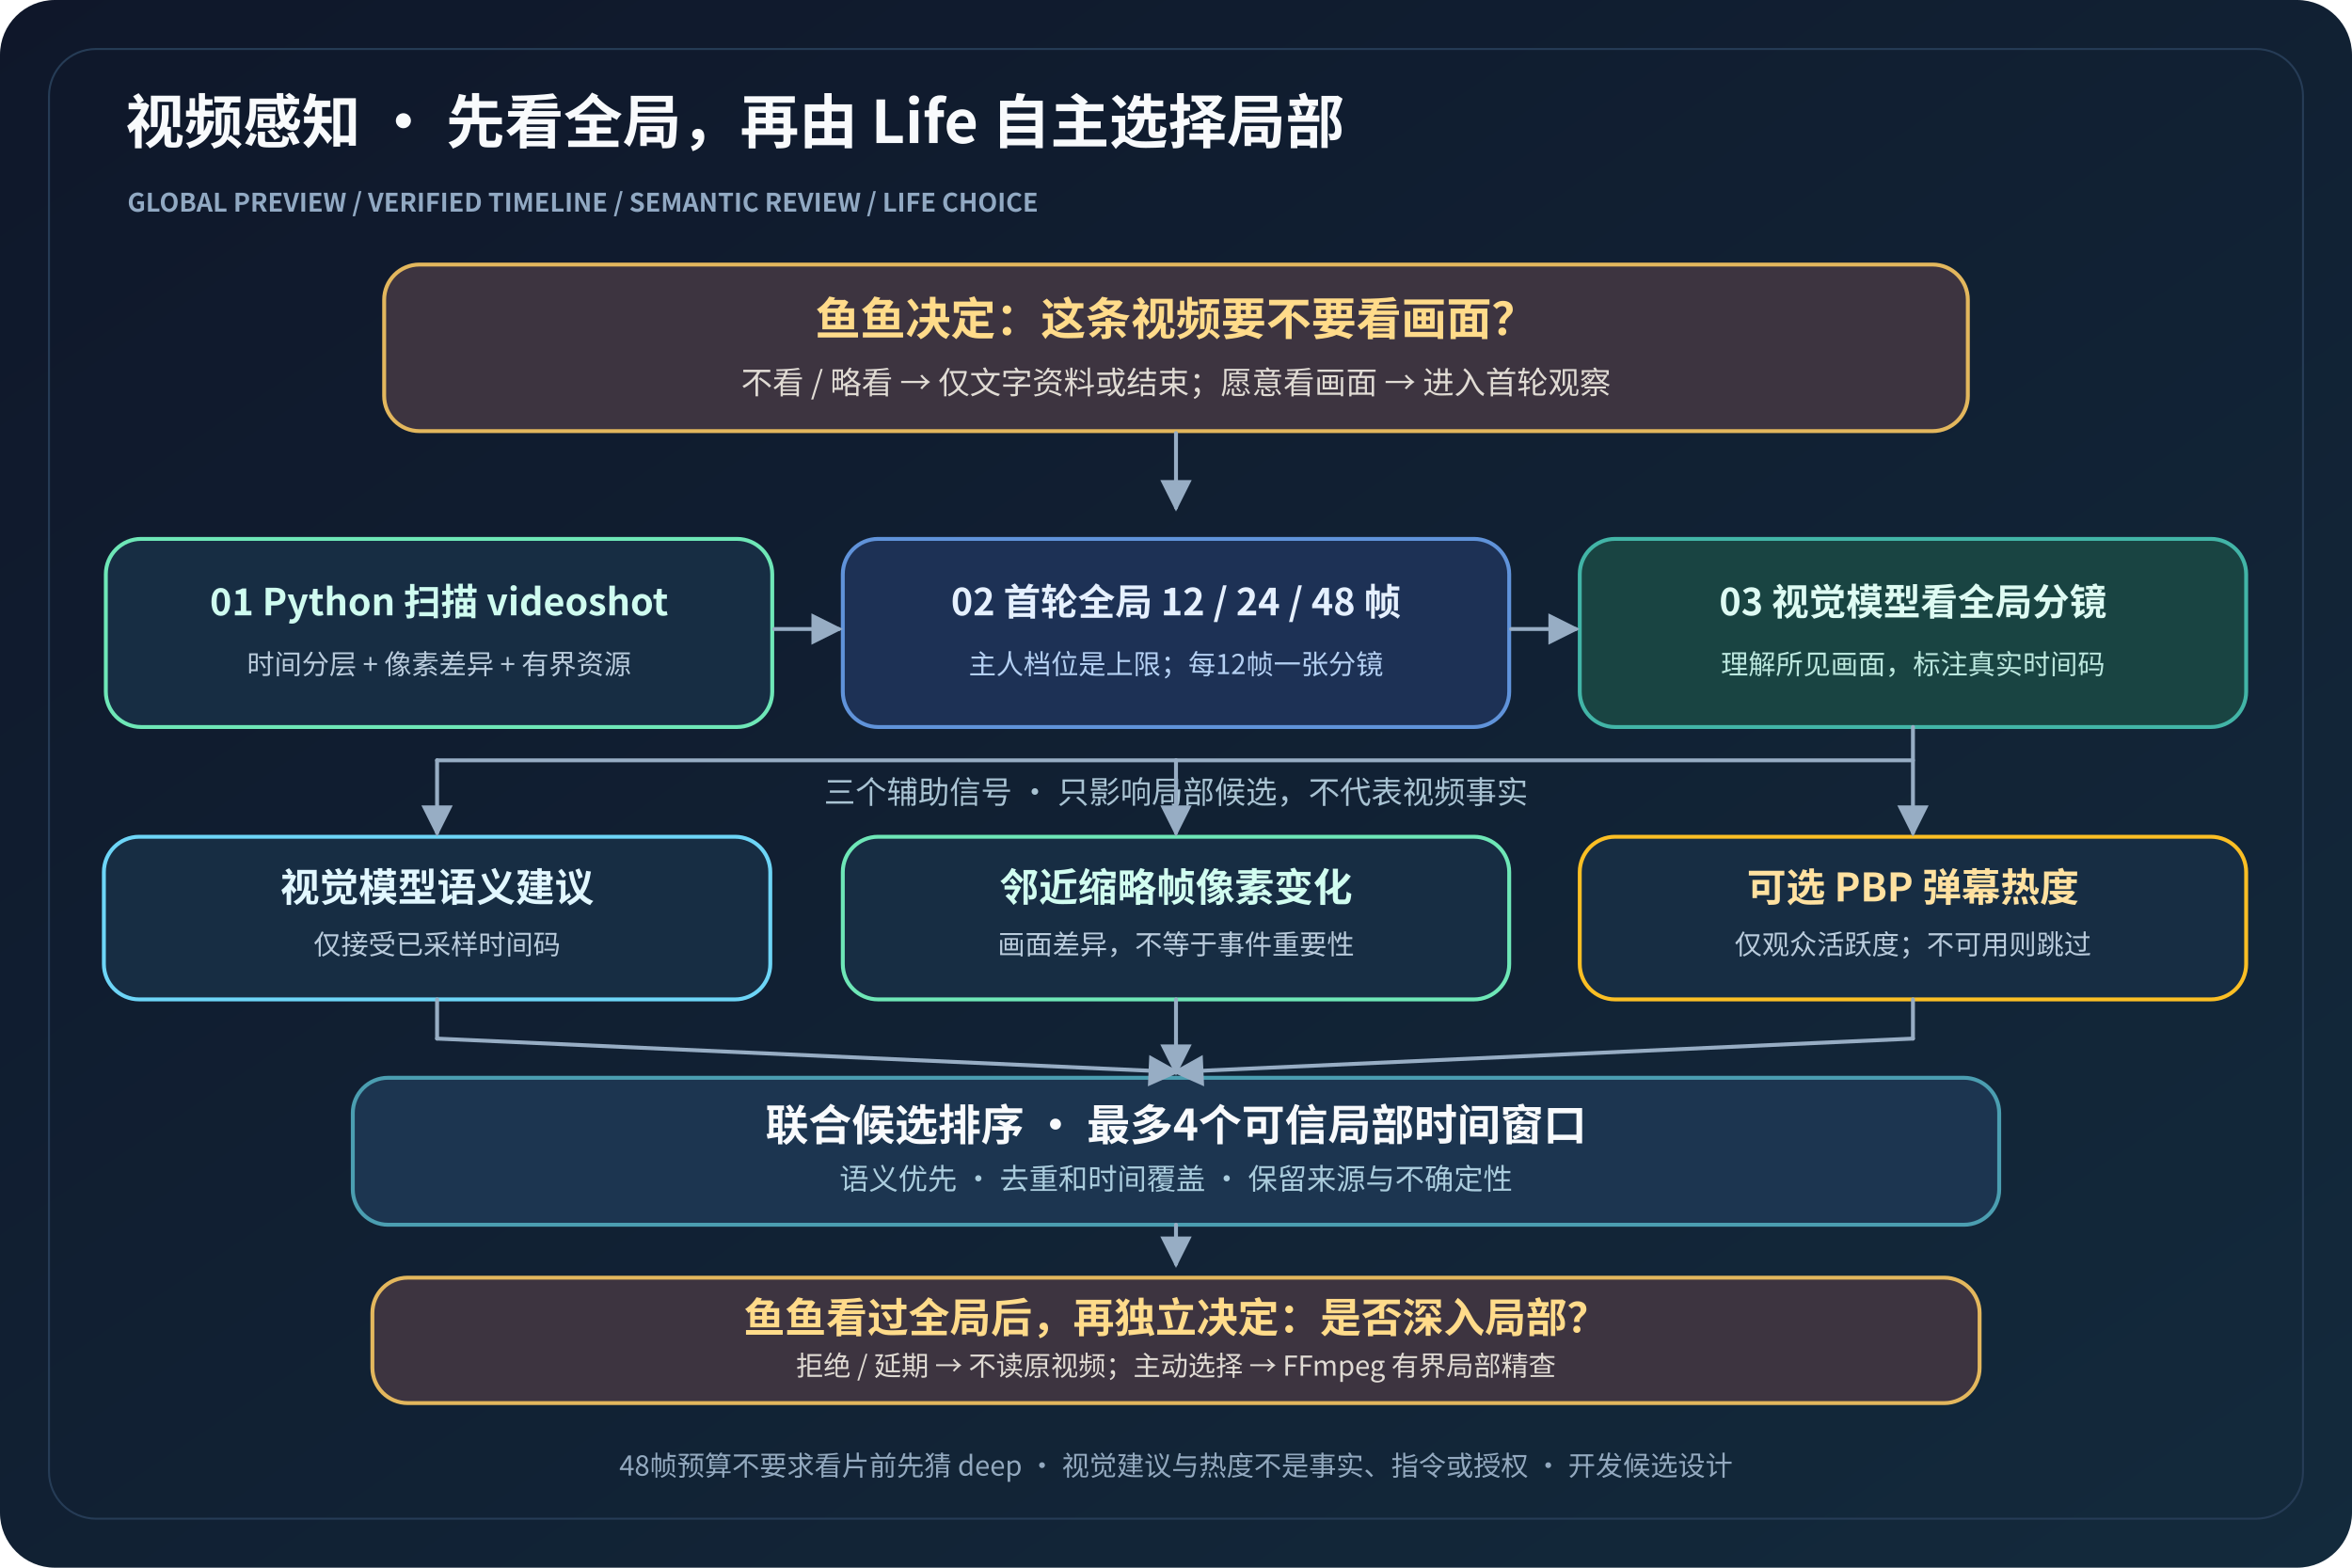
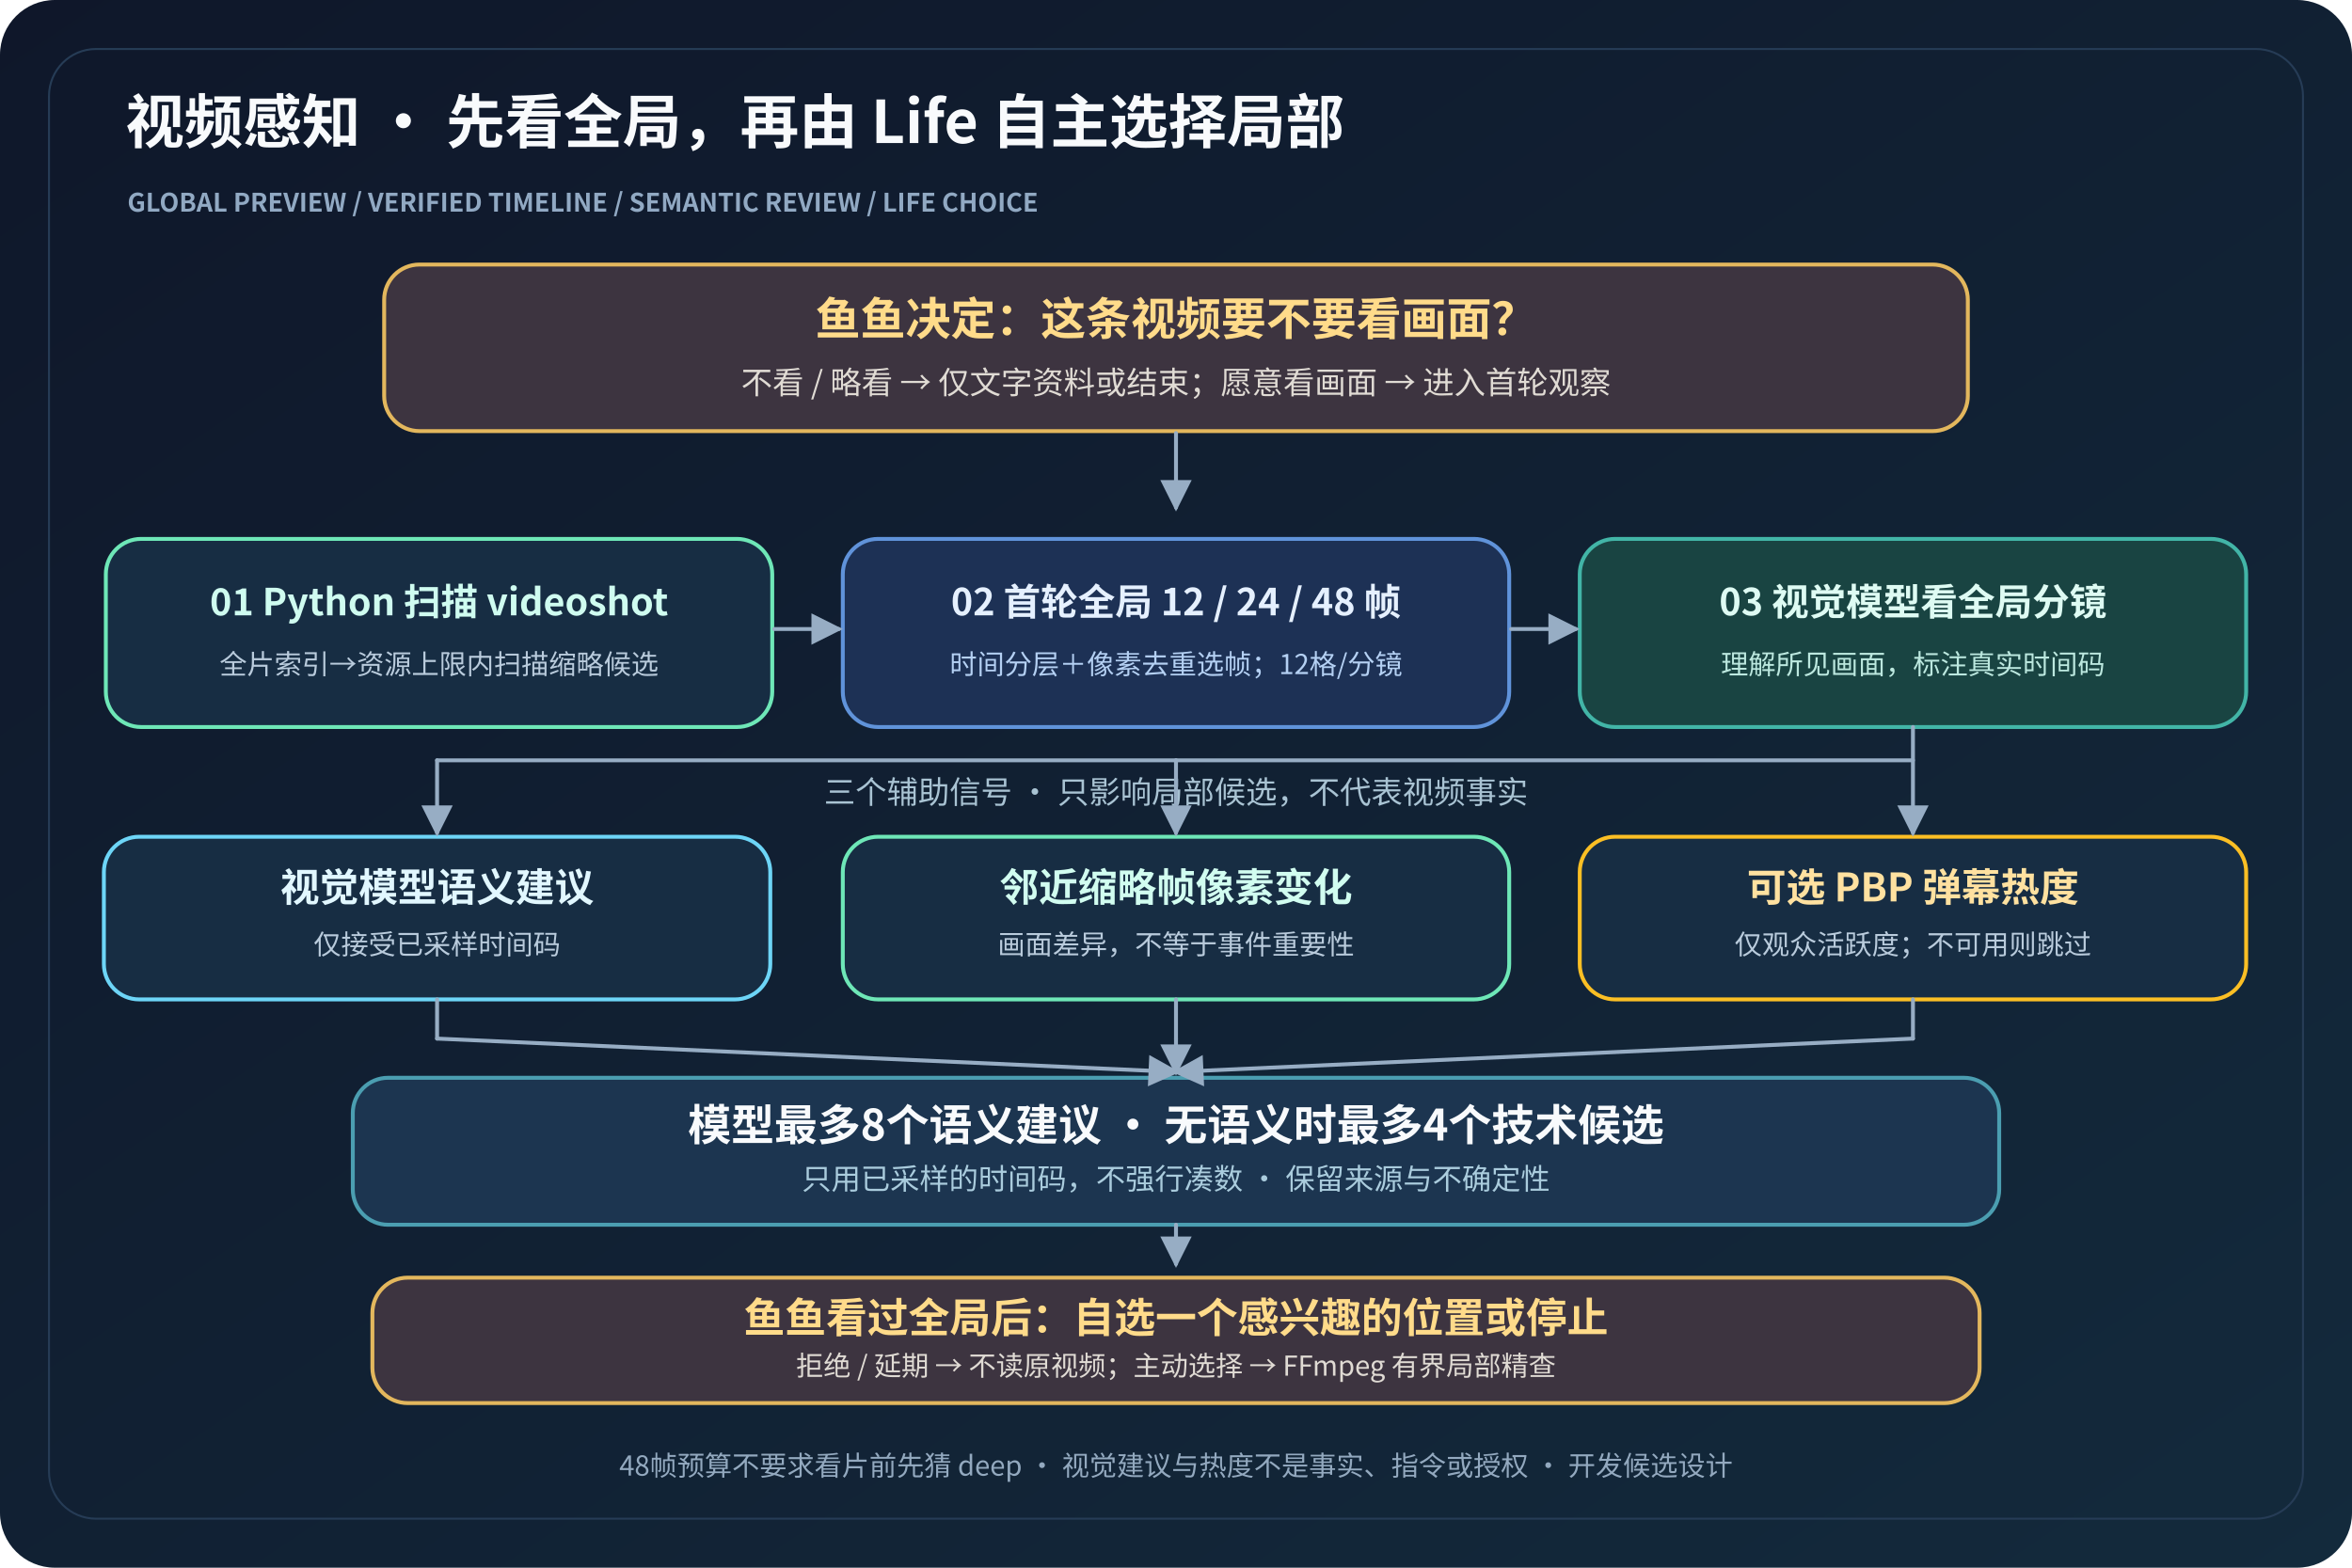
<svg xmlns="http://www.w3.org/2000/svg" viewBox="0 0 1200 800" width="1200" height="800" role="img" aria-labelledby="vtitle vdesc">
  <defs>
    <linearGradient id="bg" x1="0" y1="0" x2="1" y2="1">
      <stop stop-color="#0F172A" />
      <stop offset="1" stop-color="#132A3C" />
    </linearGradient>
    <marker id="a" markerWidth="8" markerHeight="8" refX="7" refY="4" orient="auto">
      <path d="M0 0 L8 4 L0 8Z" fill="#97ADC4" />
    </marker>
  </defs>
  <rect width="1200" height="800" rx="28" fill="url(#bg)" />
  <rect x="25" y="25" width="1150" height="750" rx="24" fill="none" stroke="#263C56" />
  <text x="64" y="73" font-family="Noto Sans CJK SC,Microsoft YaHei,PingFang SC,sans-serif" font-size="30" font-weight="700" text-anchor="start" fill="#F8FAFC">视频感知 · 先看全局，再由 Life 自主选择局部</text>
  <text x="65" y="108" font-family="Noto Sans CJK SC,Microsoft YaHei,PingFang SC,sans-serif" font-size="13" font-weight="700" text-anchor="start" fill="#91A9C3">GLOBAL PREVIEW  /  VERIFIED TIMELINE  /  SEMANTIC REVIEW  /  LIFE CHOICE</text>
  <rect x="196" y="135" width="808" height="85" rx="18" fill="#3D3440" stroke="#E3B75D" stroke-width="2" />
  <text x="600" y="171" font-family="Noto Sans CJK SC,Microsoft YaHei,PingFang SC,sans-serif" font-size="23" font-weight="700" text-anchor="middle" fill="#FFDB8A">鱼鱼决定：这条视频要不要看画面？</text>
  <text x="600" y="201" font-family="Noto Sans CJK SC,Microsoft YaHei,PingFang SC,sans-serif" font-size="16" font-weight="400" text-anchor="middle" fill="#E0DBD4">不看 / 略看 → 仅文字资料或结束；愿意看画面 → 进入首轮观察</text>
  <path d="M600 221 L600 259" fill="none" stroke="#97ADC4" stroke-width="2" stroke-linecap="round" marker-end="url(#a)" />
  <rect x="54" y="275" width="340" height="96" rx="18" fill="#172D43" stroke="#6EE7B7" stroke-width="2" />
  <text x="224" y="314" font-family="Noto Sans CJK SC,Microsoft YaHei,PingFang SC,sans-serif" font-size="19" font-weight="700" text-anchor="middle" fill="#CFFCF0">01  Python 扫描 videoshot</text>
-   <text x="224" y="344" font-family="Noto Sans CJK SC,Microsoft YaHei,PingFang SC,sans-serif" font-size="14" font-weight="400" text-anchor="middle" fill="#B9CBDC">时间分层 + 像素差异 + 有界资源</text>
+   <text x="224" y="344" font-family="Noto Sans CJK SC,Microsoft YaHei,PingFang SC,sans-serif" font-size="14" font-weight="400" text-anchor="middle" fill="#B9CBDC">全片索引→资源上限内扫描缩略候选</text>
  <rect x="430" y="275" width="340" height="96" rx="18" fill="#1D3155" stroke="#6093DA" stroke-width="2" />
  <text x="600" y="314" font-family="Noto Sans CJK SC,Microsoft YaHei,PingFang SC,sans-serif" font-size="19" font-weight="700" text-anchor="middle" fill="#E5F0FF">02  首轮全局 12 / 24 / 48 帧</text>
-   <text x="600" y="344" font-family="Noto Sans CJK SC,Microsoft YaHei,PingFang SC,sans-serif" font-size="14" font-weight="400" text-anchor="middle" fill="#B4D0F3">主人档位是上限；每12帧一张分镜</text>
+   <text x="600" y="344" font-family="Noto Sans CJK SC,Microsoft YaHei,PingFang SC,sans-serif" font-size="14" font-weight="400" text-anchor="middle" fill="#B4D0F3">时间分层＋像素去重选帧；12格/分镜</text>
  <rect x="806" y="275" width="340" height="96" rx="18" fill="#194442" stroke="#42B5A7" stroke-width="2" />
  <text x="976" y="314" font-family="Noto Sans CJK SC,Microsoft YaHei,PingFang SC,sans-serif" font-size="19" font-weight="700" text-anchor="middle" fill="#DEFBF3">03  视觉模型看全局分镜</text>
  <text x="976" y="344" font-family="Noto Sans CJK SC,Microsoft YaHei,PingFang SC,sans-serif" font-size="14" font-weight="400" text-anchor="middle" fill="#BCE8DF">理解所见画面，标注真实时间码</text>
  <path d="M395 321 L428 321" fill="none" stroke="#97ADC4" stroke-width="2" stroke-linecap="round" marker-end="url(#a)" />
  <path d="M771 321 L804 321" fill="none" stroke="#97ADC4" stroke-width="2" stroke-linecap="round" marker-end="url(#a)" />
  <text x="600" y="410" font-family="Noto Sans CJK SC,Microsoft YaHei,PingFang SC,sans-serif" font-size="16" font-weight="400" text-anchor="middle" fill="#A9C3D3">三个辅助信号 · 只影响局部候选，不代表视频事实</text>
  <rect x="53" y="427" width="340" height="83" rx="18" fill="#172D43" stroke="#6DD5F7" stroke-width="2" />
  <text x="223" y="460" font-family="Noto Sans CJK SC,Microsoft YaHei,PingFang SC,sans-serif" font-size="20" font-weight="700" text-anchor="middle" fill="#E1F7FF">视觉模型语义建议</text>
  <text x="223" y="487" font-family="Noto Sans CJK SC,Microsoft YaHei,PingFang SC,sans-serif" font-size="14" font-weight="400" text-anchor="middle" fill="#B9CBDC">仅接受已采样时间码</text>
  <rect x="430" y="427" width="340" height="83" rx="18" fill="#172D43" stroke="#6EE7B7" stroke-width="2" />
  <text x="600" y="460" font-family="Noto Sans CJK SC,Microsoft YaHei,PingFang SC,sans-serif" font-size="20" font-weight="700" text-anchor="middle" fill="#D1FDF0">邻近缩略帧像素变化</text>
  <text x="600" y="487" font-family="Noto Sans CJK SC,Microsoft YaHei,PingFang SC,sans-serif" font-size="14" font-weight="400" text-anchor="middle" fill="#B9CBDC">画面差异，不等于事件重要性</text>
  <rect x="806" y="427" width="340" height="83" rx="18" fill="#172D43" stroke="#FBBF24" stroke-width="2" />
  <text x="976" y="460" font-family="Noto Sans CJK SC,Microsoft YaHei,PingFang SC,sans-serif" font-size="20" font-weight="700" text-anchor="middle" fill="#FFE1A0">可选 PBP 弹幕热度</text>
  <text x="976" y="487" font-family="Noto Sans CJK SC,Microsoft YaHei,PingFang SC,sans-serif" font-size="14" font-weight="400" text-anchor="middle" fill="#B9CBDC">仅观众活跃度；不可用则跳过</text>
  <path d="M976 371 L976 425" fill="none" stroke="#97ADC4" stroke-width="2" stroke-linecap="round" marker-end="url(#a)" />
  <path d="M976 388 L600 388" fill="none" stroke="#97ADC4" stroke-width="2" stroke-linecap="round" />
  <path d="M600 388 L600 425" fill="none" stroke="#97ADC4" stroke-width="2" stroke-linecap="round" marker-end="url(#a)" />
  <path d="M600 388 L223 388" fill="none" stroke="#97ADC4" stroke-width="2" stroke-linecap="round" />
  <path d="M223 388 L223 425" fill="none" stroke="#97ADC4" stroke-width="2" stroke-linecap="round" marker-end="url(#a)" />
  <rect x="180" y="550" width="840" height="75" rx="18" fill="#1C3550" stroke="#4B9EB1" stroke-width="2" />
-   <text x="600" y="582" font-family="Noto Sans CJK SC,Microsoft YaHei,PingFang SC,sans-serif" font-size="22" font-weight="700" text-anchor="middle" fill="#F8FAFC">联合候选排序 · 最多4个可信局部时间窗口</text>
-   <text x="600" y="607" font-family="Noto Sans CJK SC,Microsoft YaHei,PingFang SC,sans-serif" font-size="15" font-weight="400" text-anchor="middle" fill="#AACCDD">语义优先 · 去重和时间覆盖 · 保留来源与不确定性</text>
+   <text x="600" y="582" font-family="Noto Sans CJK SC,Microsoft YaHei,PingFang SC,sans-serif" font-size="22" font-weight="700" text-anchor="middle" fill="#F8FAFC">模型最多8个语义建议 · 无语义时最多4个技术候选</text>
+   <text x="600" y="607" font-family="Noto Sans CJK SC,Microsoft YaHei,PingFang SC,sans-serif" font-size="15" font-weight="400" text-anchor="middle" fill="#AACCDD">只用已采样的时间码，不强行凑数 · 保留来源与不确定性</text>
  <path d="M223 510 L223 530" fill="none" stroke="#97ADC4" stroke-width="2" stroke-linecap="round" />
  <path d="M223 530 L600 547" fill="none" stroke="#97ADC4" stroke-width="2" stroke-linecap="round" marker-end="url(#a)" />
  <path d="M600 510 L600 530" fill="none" stroke="#97ADC4" stroke-width="2" stroke-linecap="round" />
  <path d="M600 530 L600 547" fill="none" stroke="#97ADC4" stroke-width="2" stroke-linecap="round" marker-end="url(#a)" />
  <path d="M976 510 L976 530" fill="none" stroke="#97ADC4" stroke-width="2" stroke-linecap="round" />
  <path d="M976 530 L600 547" fill="none" stroke="#97ADC4" stroke-width="2" stroke-linecap="round" marker-end="url(#a)" />
  <path d="M600 625 L600 645" fill="none" stroke="#97ADC4" stroke-width="2" stroke-linecap="round" marker-end="url(#a)" />
  <rect x="190" y="652" width="820" height="64" rx="18" fill="#3D3440" stroke="#E3B75D" stroke-width="2" />
-   <text x="600" y="680" font-family="Noto Sans CJK SC,Microsoft YaHei,PingFang SC,sans-serif" font-size="21" font-weight="700" text-anchor="middle" fill="#FFDB8A">鱼鱼看过全局后，再独立决定：是否深入局部？</text>
+   <text x="600" y="680" font-family="Noto Sans CJK SC,Microsoft YaHei,PingFang SC,sans-serif" font-size="21" font-weight="700" text-anchor="middle" fill="#FFDB8A">鱼鱼看过全局后：自选一个感兴趣的位置或停止</text>
  <text x="600" y="702" font-family="Noto Sans CJK SC,Microsoft YaHei,PingFang SC,sans-serif" font-size="14" font-weight="400" text-anchor="middle" fill="#E0DBD4">拒绝 / 延期 → 不读原视频；主动选择 → FFmpeg 有界局部精查</text>
  <text x="600" y="753" font-family="Noto Sans CJK SC,Microsoft YaHei,PingFang SC,sans-serif" font-size="14" font-weight="400" text-anchor="middle" fill="#93A9BF">48帧预算不要求看片前先猜 deep · 视觉建议与热度不是事实、指令或授权 · 开发候选设计</text>
</svg>
